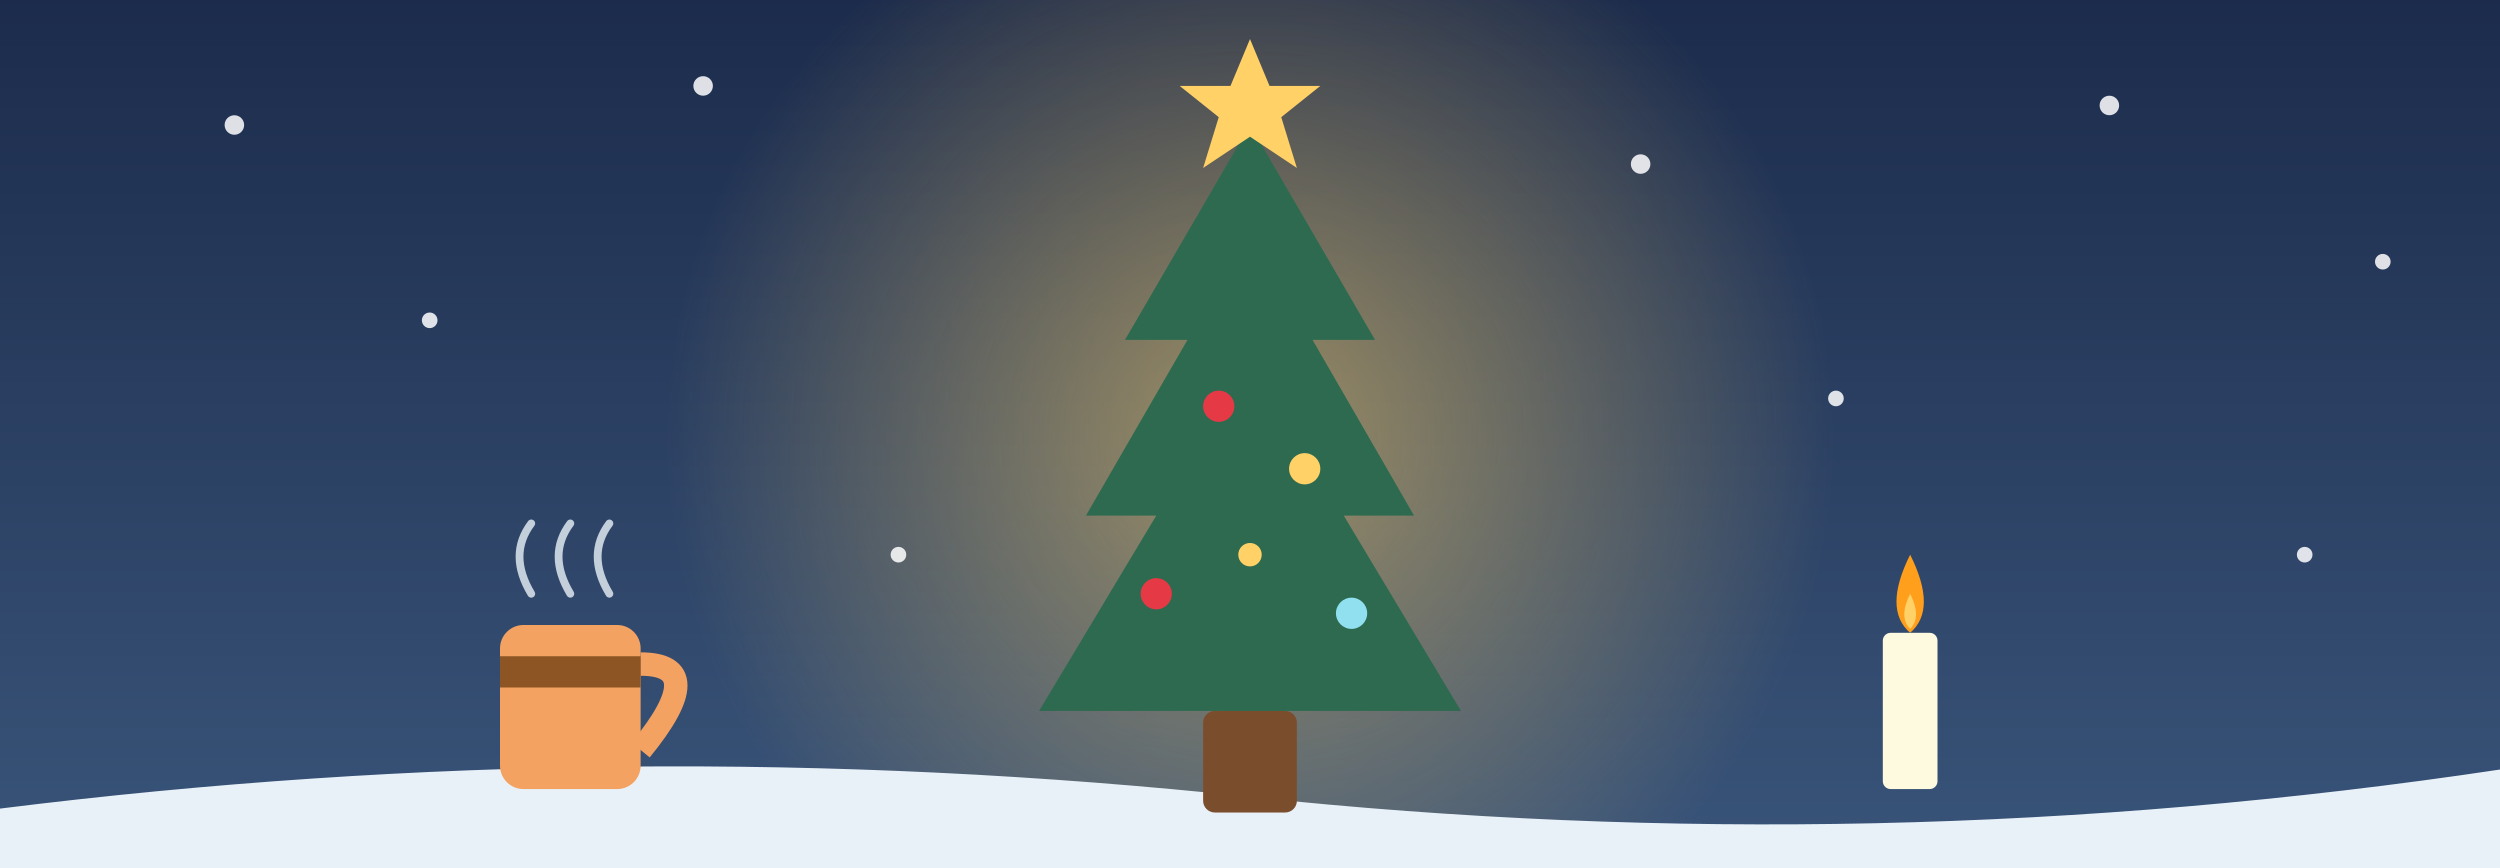
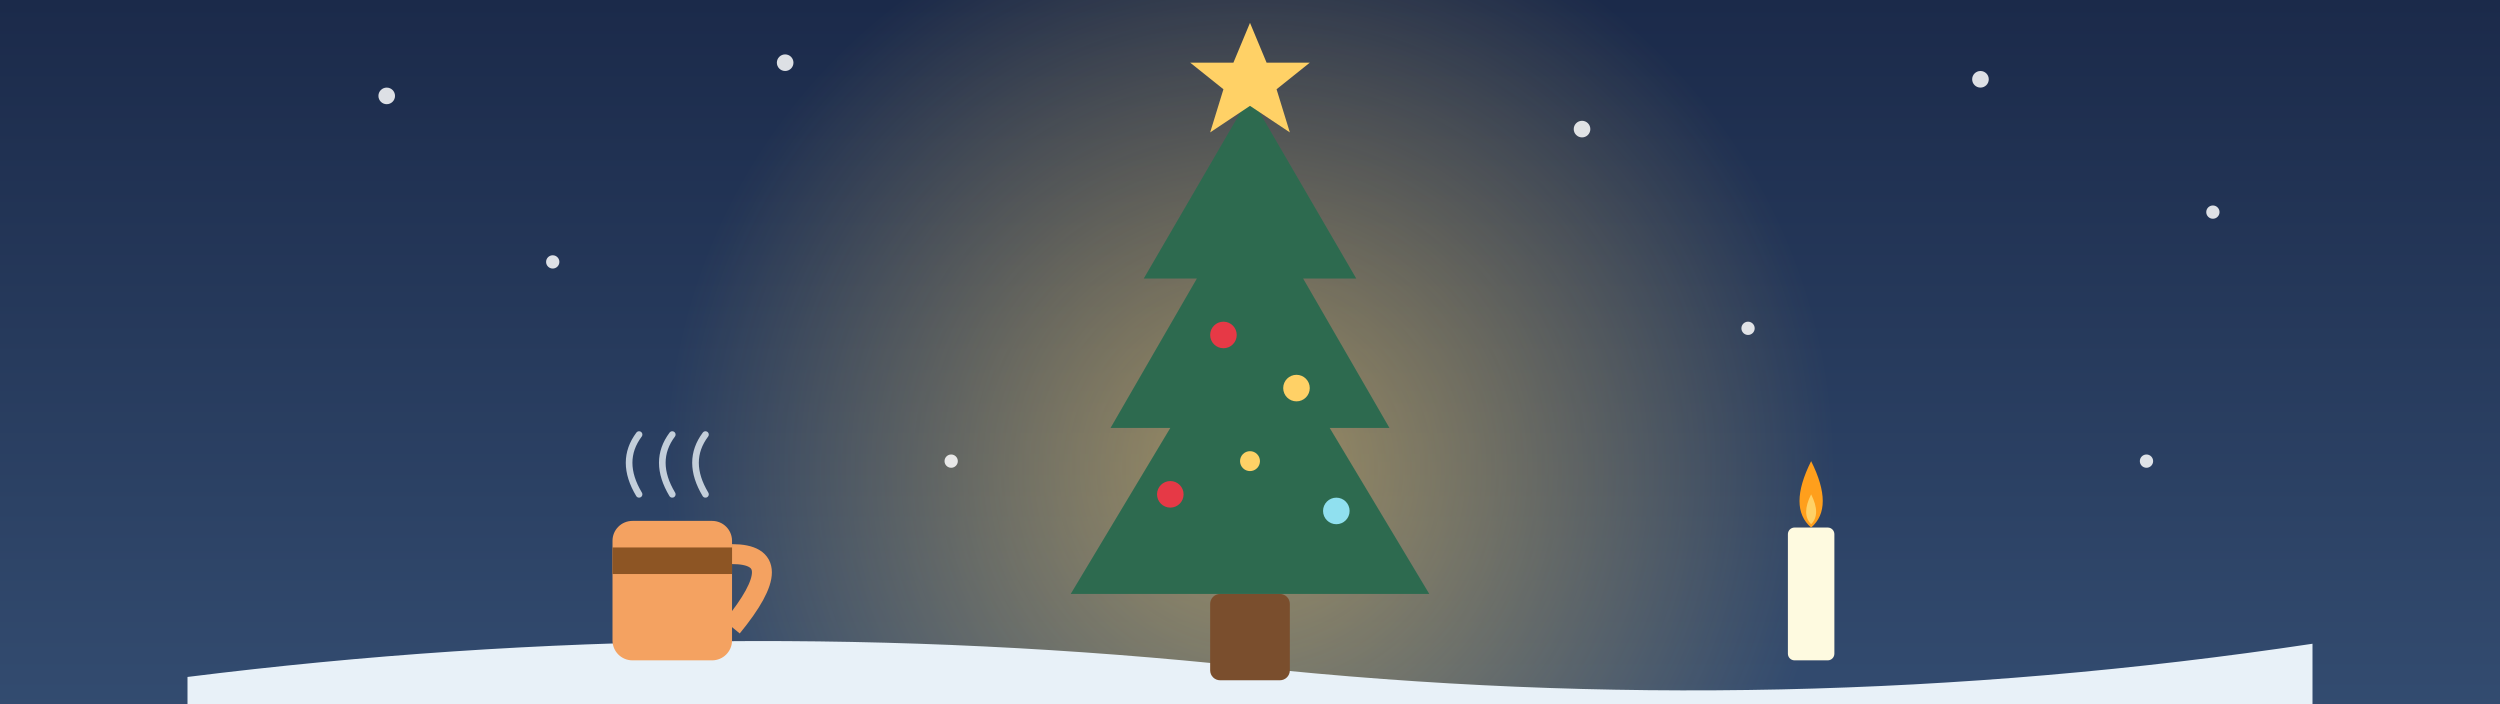
- <svg xmlns="http://www.w3.org/2000/svg" viewBox="0 8 640 222" role="img" aria-label="A cozy winter night with a glowing Christmas tree, a star, a mug of cocoa and falling snow">
+ <svg xmlns="http://www.w3.org/2000/svg" viewBox="0 0 640 180" role="img" aria-label="A cozy winter night with a glowing Christmas tree, a star, a mug of cocoa and falling snow">
  <defs>
    <linearGradient id="sky" x1="0" y1="0" x2="0" y2="1">
      <stop offset="0%" stop-color="#1b2a4a" />
      <stop offset="100%" stop-color="#3d5a80" />
    </linearGradient>
    <radialGradient id="glow" cx="0.5" cy="0.5" r="0.5">
      <stop offset="0%" stop-color="#ffd166" stop-opacity="0.55" />
      <stop offset="100%" stop-color="#ffd166" stop-opacity="0" />
    </radialGradient>
  </defs>
  <rect width="640" height="260" fill="url(#sky)" />
  <circle cx="320" cy="120" r="150" fill="url(#glow)" />
-   <path d="M0 215 Q160 195 320 212 T640 205 L640 260 L0 260 Z" fill="#e8f1f8" />
-   <g fill="#ffffff" opacity="0.85">
-     <circle cx="60" cy="40" r="2.5" />
-     <circle cx="110" cy="90" r="2" />
-     <circle cx="180" cy="30" r="2.5" />
-     <circle cx="230" cy="150" r="2" />
-     <circle cx="420" cy="50" r="2.5" />
-     <circle cx="470" cy="110" r="2" />
-     <circle cx="540" cy="35" r="2.5" />
-     <circle cx="590" cy="150" r="2" />
-     <circle cx="610" cy="75" r="2" />
-   </g>
-   <g>
-     <rect x="308" y="190" width="24" height="26" rx="3" fill="#7a4e2d" />
-     <polygon points="320,40 352,95 336,95 362,140 344,140 374,190 266,190 296,140 278,140 304,95 288,95" fill="#2d6a4f" />
-     <circle cx="312" cy="112" r="4" fill="#e63946" />
-     <circle cx="334" cy="128" r="4" fill="#ffd166" />
-     <circle cx="296" cy="160" r="4" fill="#e63946" />
-     <circle cx="346" cy="165" r="4" fill="#90e0ef" />
-     <circle cx="320" cy="150" r="3" fill="#ffd166" />
-   </g>
-   <polygon points="320,18 325,30 338,30 328,38 332,51 320,43 308,51 312,38 302,30 315,30" fill="#ffd166" />
-   <g>
-     <rect x="128" y="168" width="36" height="42" rx="6" fill="#f4a261" />
-     <path d="M164 178 q18 0 0 22" fill="none" stroke="#f4a261" stroke-width="6" />
-     <path d="M136 160 q-6 -10 0 -18 M146 160 q-6 -10 0 -18 M156 160 q-6 -10 0 -18" fill="none" stroke="#e8f1f8" stroke-width="2" stroke-linecap="round" opacity="0.8" />
-     <rect x="128" y="176" width="36" height="8" fill="#8d5524" />
-   </g>
-   <g>
-     <rect x="482" y="170" width="14" height="40" rx="2" fill="#fefae0" />
-     <path d="M489 150 q-7 14 0 20 q7 -6 0 -20 Z" fill="#ff9f1c" />
-     <path d="M489 160 q-3 6 0 9 q3 -3 0 -9 Z" fill="#ffd166" />
+   <g transform="translate(320 90) scale(0.85) translate(-320 -117)">
+     <path d="M0 215 Q160 195 320 212 T640 205 L640 260 L0 260 Z" fill="#e8f1f8" />
+     <g fill="#ffffff" opacity="0.85">
+       <circle cx="60" cy="40" r="2.5" />
+       <circle cx="110" cy="90" r="2" />
+       <circle cx="180" cy="30" r="2.5" />
+       <circle cx="230" cy="150" r="2" />
+       <circle cx="420" cy="50" r="2.5" />
+       <circle cx="470" cy="110" r="2" />
+       <circle cx="540" cy="35" r="2.5" />
+       <circle cx="590" cy="150" r="2" />
+       <circle cx="610" cy="75" r="2" />
+     </g>
+     <g>
+       <rect x="308" y="190" width="24" height="26" rx="3" fill="#7a4e2d" />
+       <polygon points="320,40 352,95 336,95 362,140 344,140 374,190 266,190 296,140 278,140 304,95 288,95" fill="#2d6a4f" />
+       <circle cx="312" cy="112" r="4" fill="#e63946" />
+       <circle cx="334" cy="128" r="4" fill="#ffd166" />
+       <circle cx="296" cy="160" r="4" fill="#e63946" />
+       <circle cx="346" cy="165" r="4" fill="#90e0ef" />
+       <circle cx="320" cy="150" r="3" fill="#ffd166" />
+     </g>
+     <polygon points="320,18 325,30 338,30 328,38 332,51 320,43 308,51 312,38 302,30 315,30" fill="#ffd166" />
+     <g>
+       <rect x="128" y="168" width="36" height="42" rx="6" fill="#f4a261" />
+       <path d="M164 178 q18 0 0 22" fill="none" stroke="#f4a261" stroke-width="6" />
+       <path d="M136 160 q-6 -10 0 -18 M146 160 q-6 -10 0 -18 M156 160 q-6 -10 0 -18" fill="none" stroke="#e8f1f8" stroke-width="2" stroke-linecap="round" opacity="0.8" />
+       <rect x="128" y="176" width="36" height="8" fill="#8d5524" />
+     </g>
+     <g>
+       <rect x="482" y="170" width="14" height="40" rx="2" fill="#fefae0" />
+       <path d="M489 150 q-7 14 0 20 q7 -6 0 -20 Z" fill="#ff9f1c" />
+       <path d="M489 160 q-3 6 0 9 q3 -3 0 -9 Z" fill="#ffd166" />
+     </g>
  </g>
</svg>
